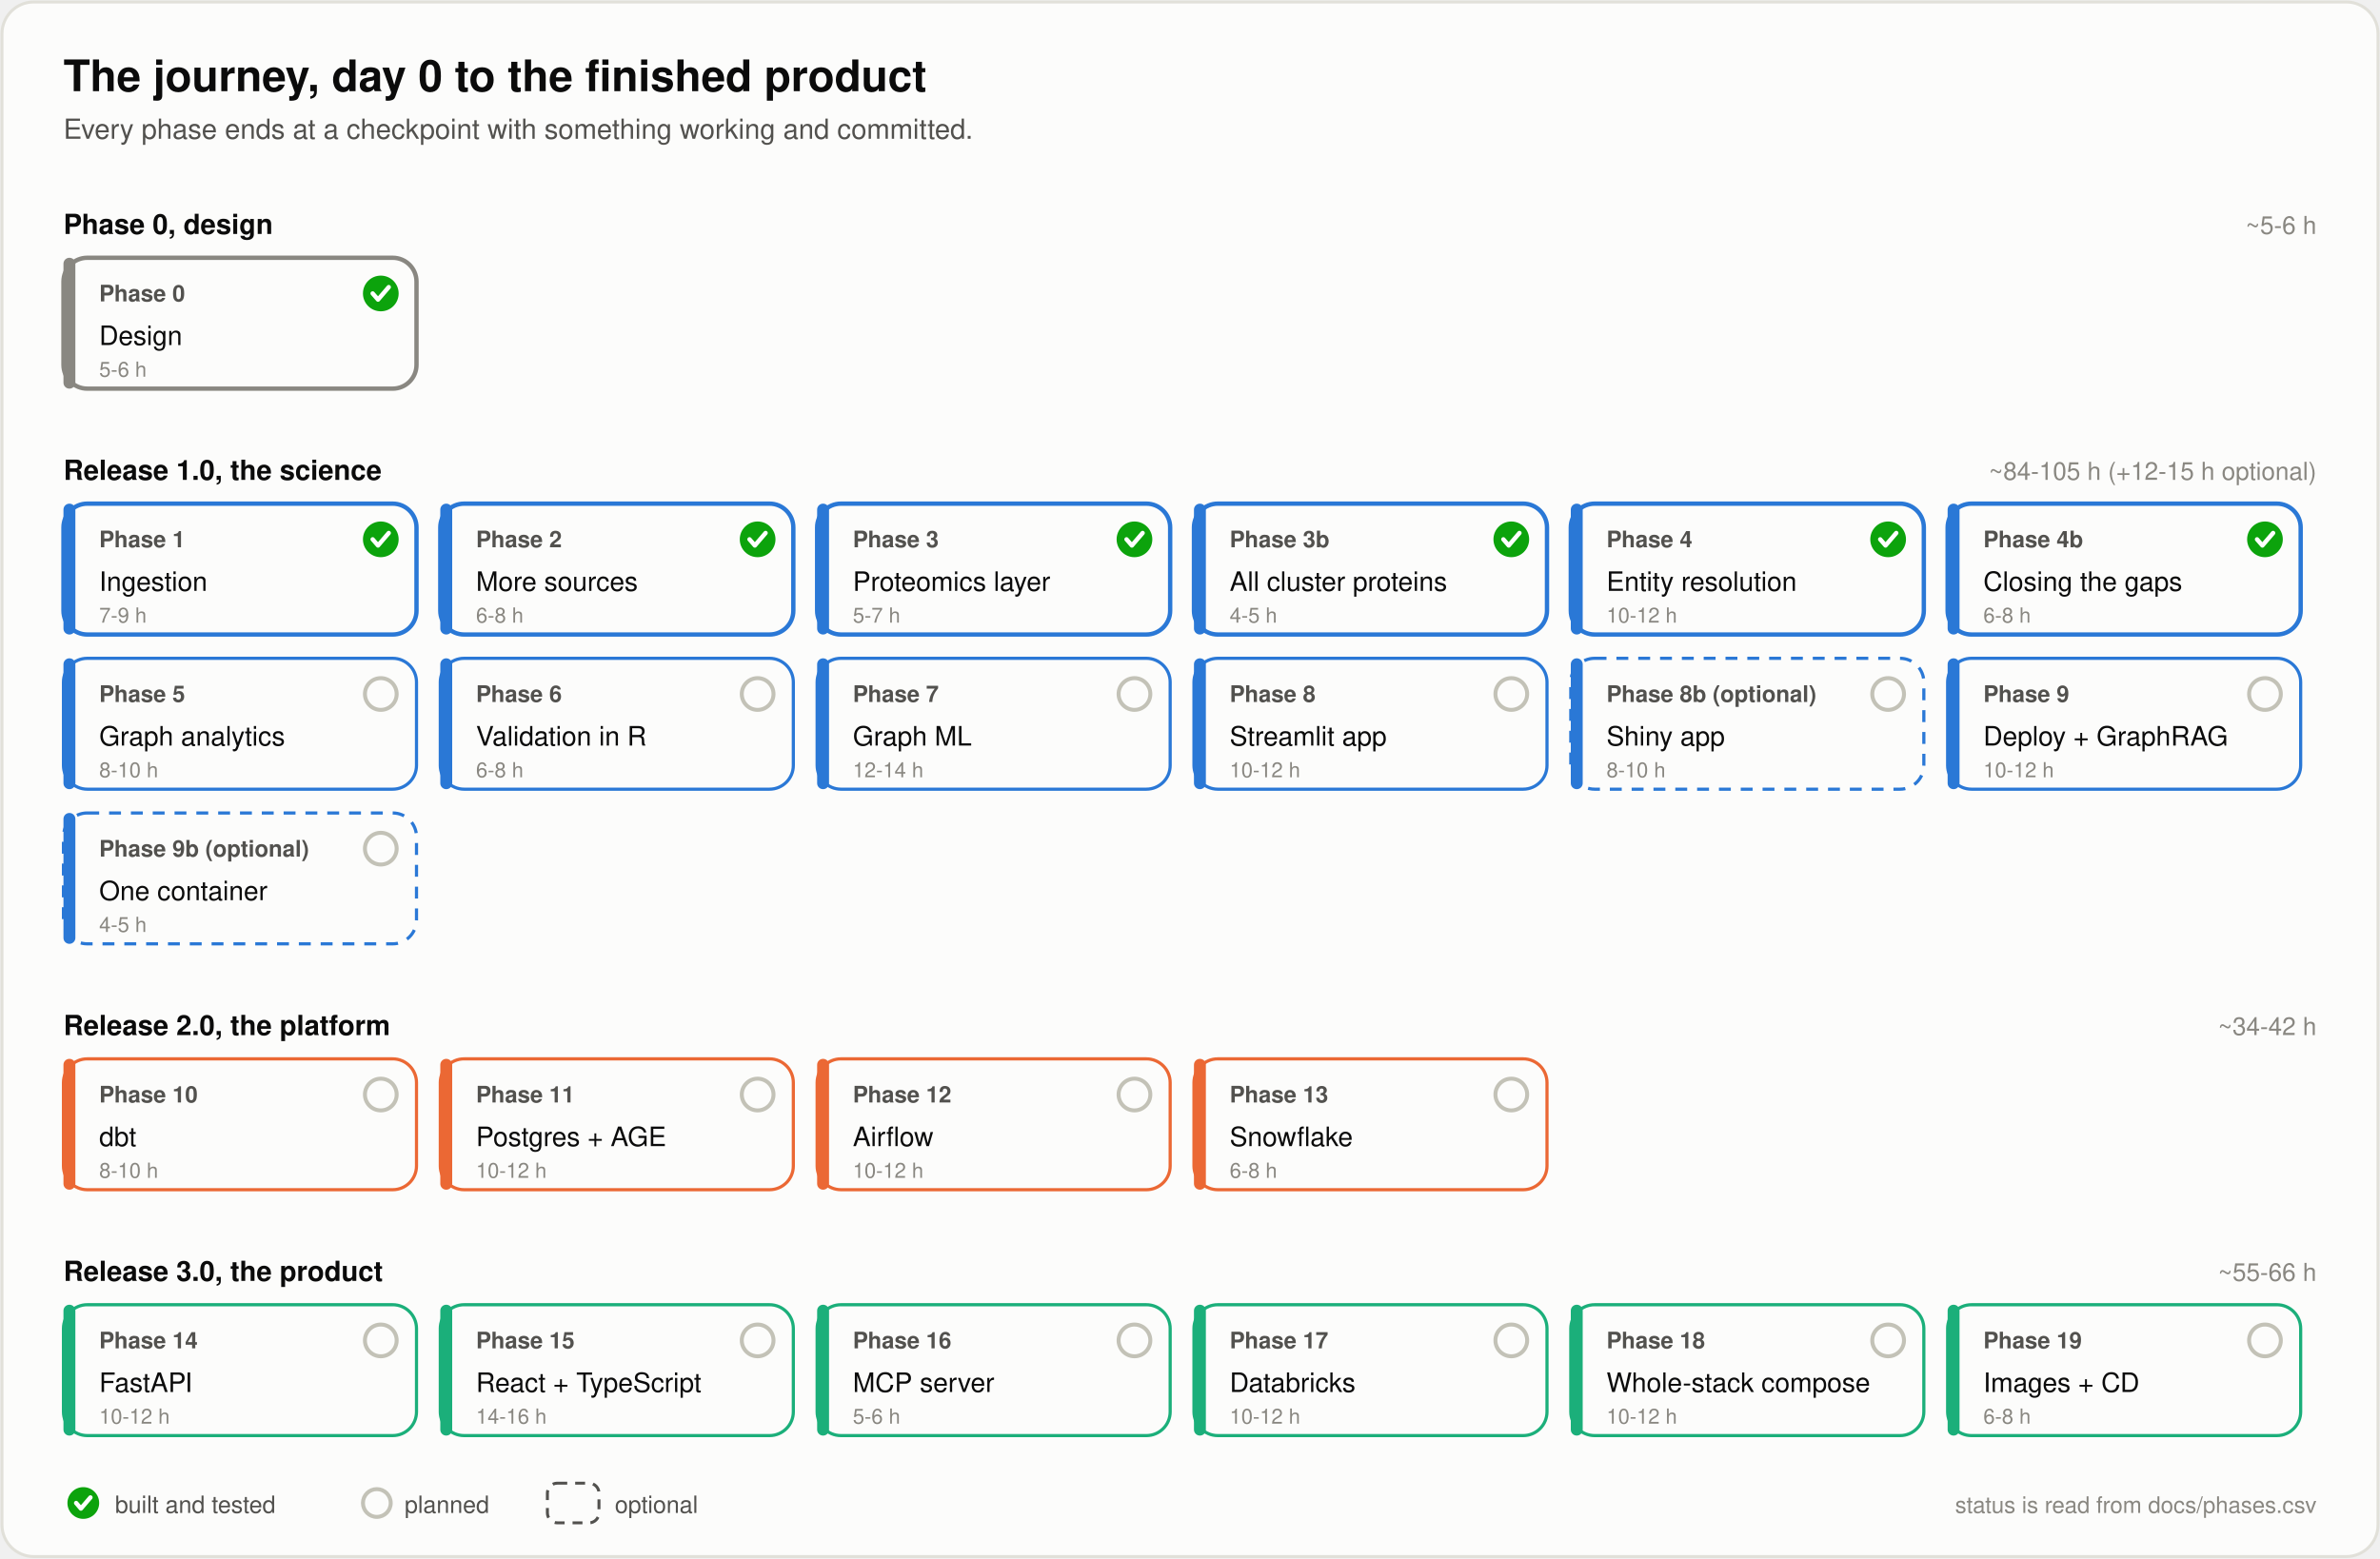
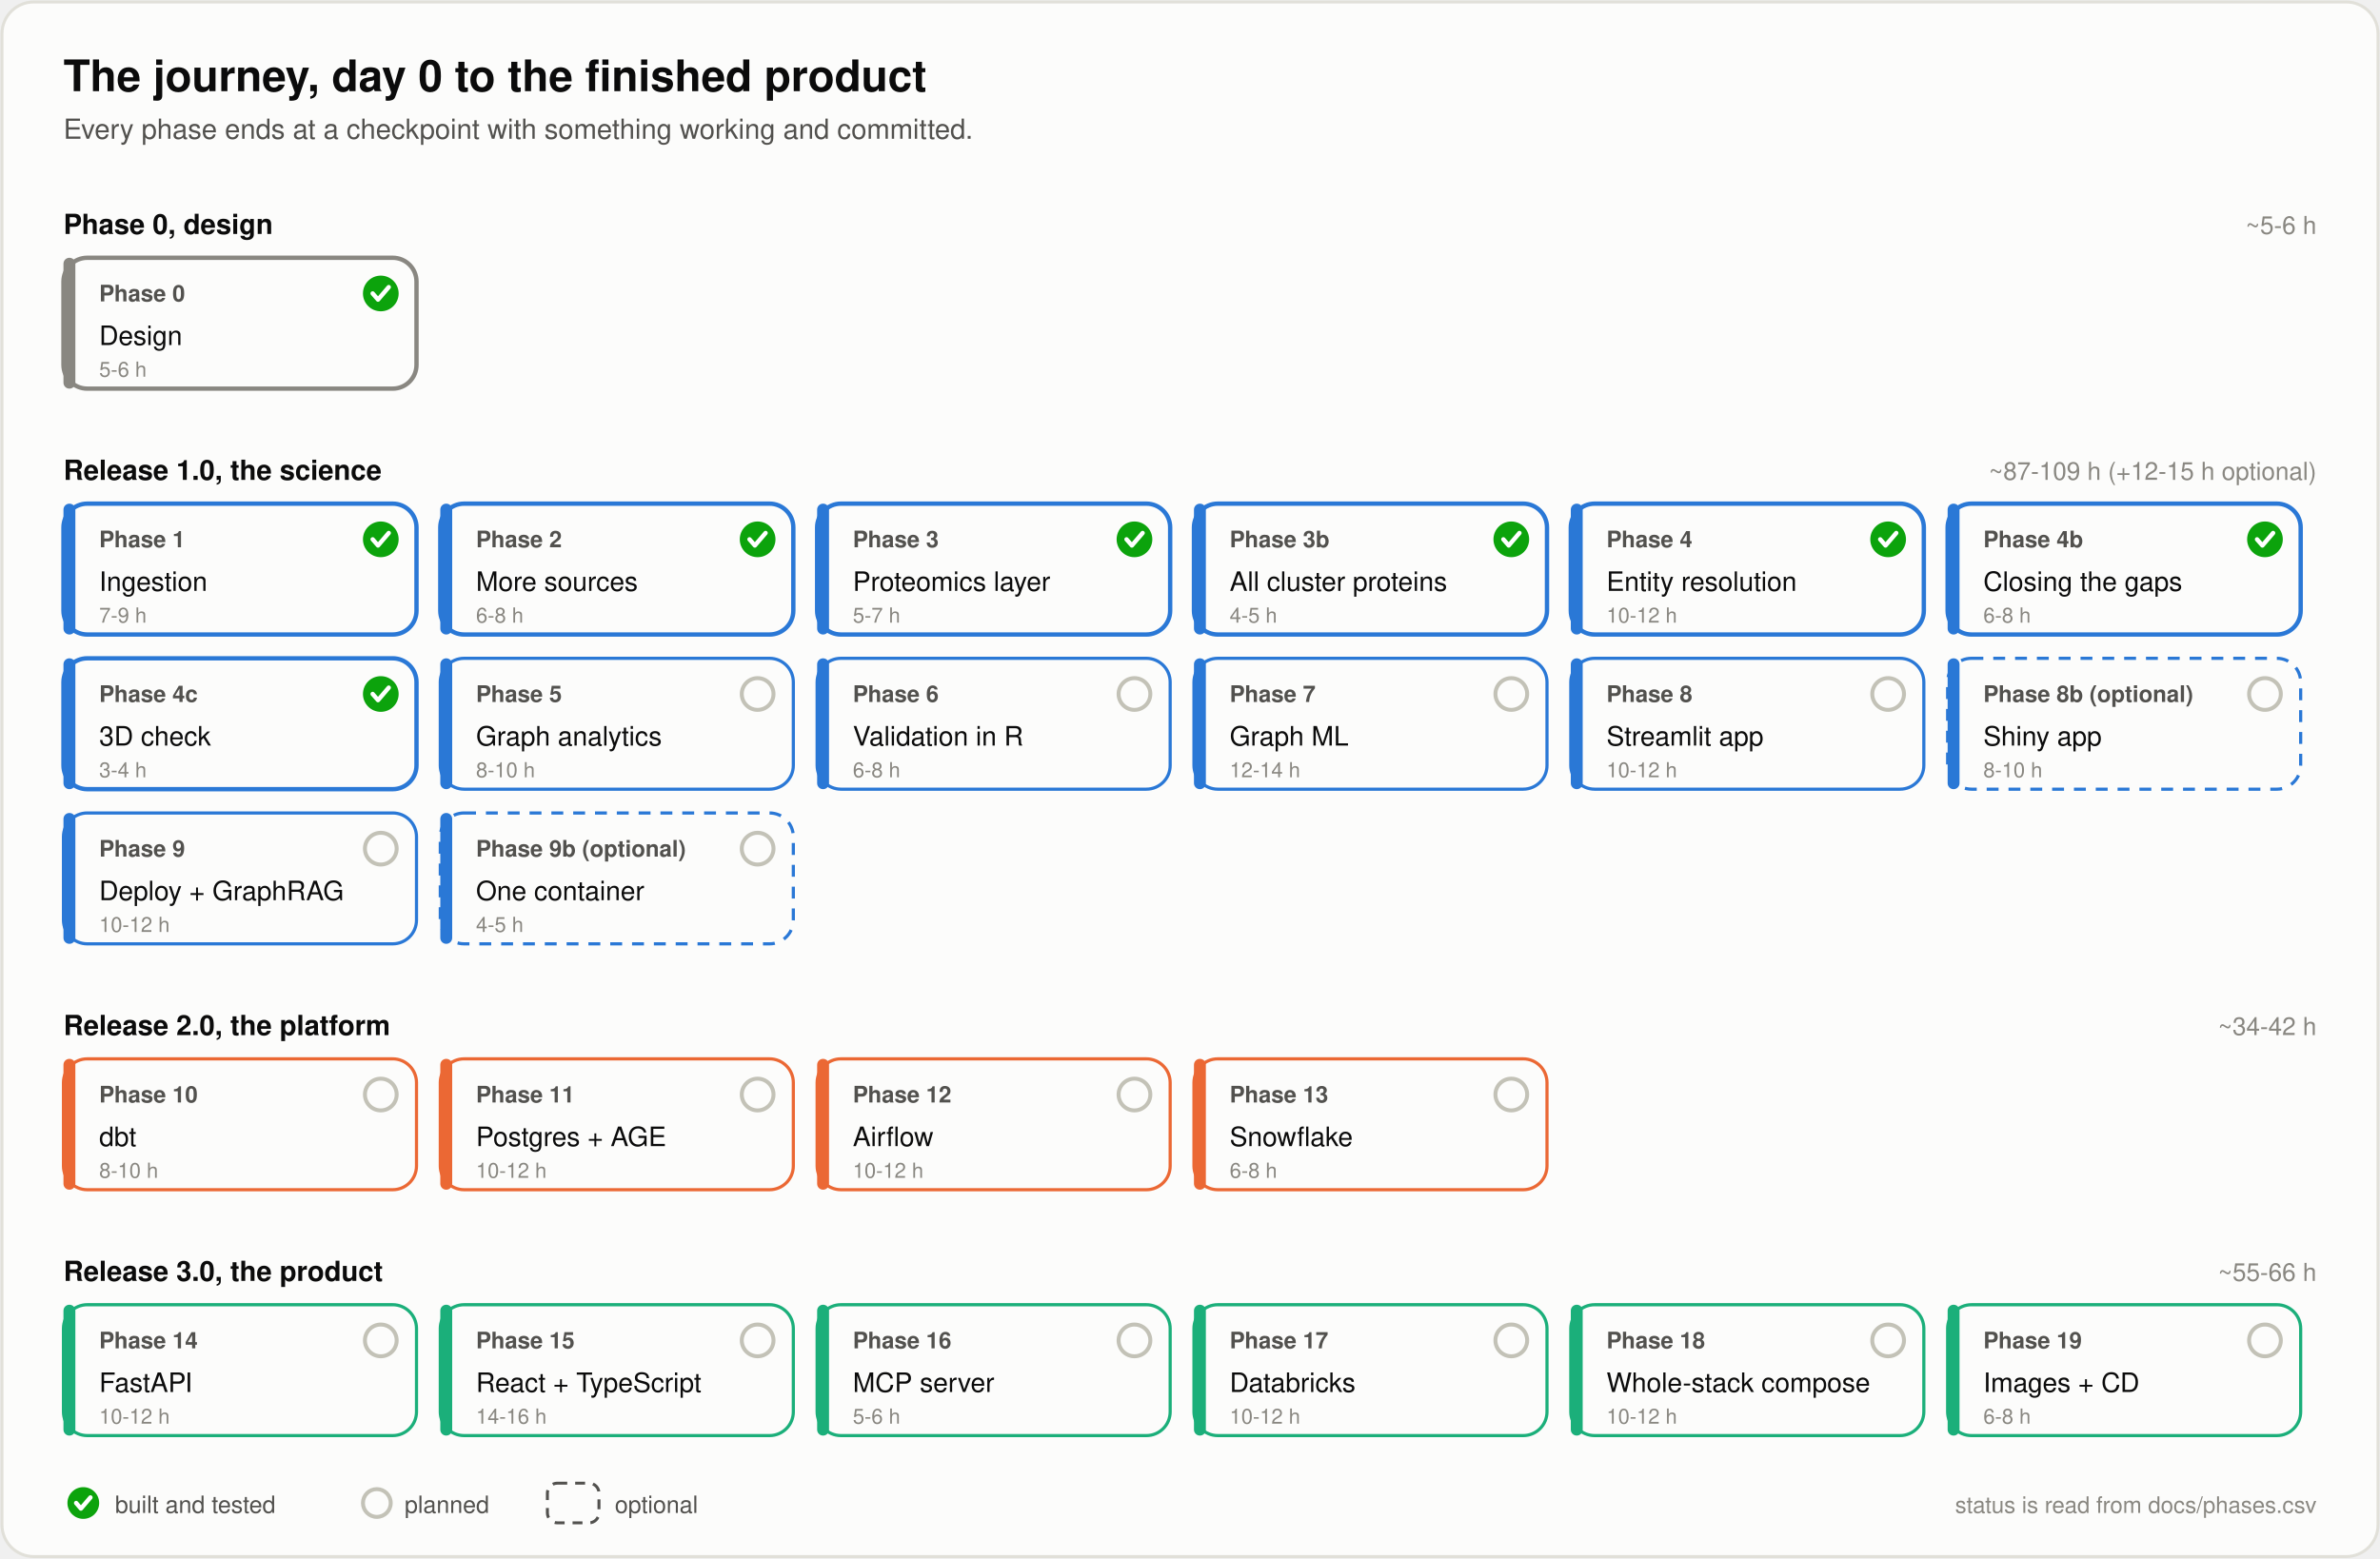
<svg xmlns="http://www.w3.org/2000/svg" viewBox="0 0 1200 786" width="1200" height="786" role="img" aria-labelledby="title desc">
  <defs>

</defs>
  <rect x="1.0" y="1.0" width="1198.0" height="784.0" rx="16" fill="#fcfcfb" stroke="#e1e0d9" stroke-width="1.5" />
  <text x="32.0" y="46.0" font-family="system-ui, -apple-system, 'Segoe UI', Helvetica, Arial, sans-serif" font-size="22" font-weight="700" fill="#0b0b0b" text-anchor="start">The journey, day 0 to the finished product</text>
  <text x="32.0" y="70.0" font-family="system-ui, -apple-system, 'Segoe UI', Helvetica, Arial, sans-serif" font-size="14" font-weight="400" fill="#52514e" text-anchor="start">Every phase ends at a checkpoint with something working and committed.</text>
  <text x="32.0" y="118.0" font-family="system-ui, -apple-system, 'Segoe UI', Helvetica, Arial, sans-serif" font-size="14" font-weight="700" fill="#0b0b0b" text-anchor="start">Phase 0, design</text>
  <text x="1168.0" y="118.0" font-family="system-ui, -apple-system, 'Segoe UI', Helvetica, Arial, sans-serif" font-size="12.5" font-weight="400" fill="#898781" text-anchor="end">~5-6 h</text>
  <rect x="32.0" y="130.0" width="178.0" height="66.0" rx="12" fill="#fcfcfb" stroke="#898781" stroke-width="2.2" />
  <rect x="32.0" y="130.0" width="6.0" height="66.0" rx="3" fill="#898781" stroke="none" stroke-width="1.5" />
  <text x="50.0" y="152.0" font-family="system-ui, -apple-system, 'Segoe UI', Helvetica, Arial, sans-serif" font-size="11.5" font-weight="700" fill="#52514e" text-anchor="start">Phase 0</text>
  <text x="50.0" y="174.0" font-family="system-ui, -apple-system, 'Segoe UI', Helvetica, Arial, sans-serif" font-size="13.5" font-weight="400" fill="#0b0b0b" text-anchor="start">Design</text>
  <circle cx="192" cy="148" r="9" fill="#0ca30c" />
  <path d="M187.9 148.0 l2.7 3.1 l5.4 -6.3" stroke="#fff" stroke-width="2.2" fill="none" stroke-linecap="round" stroke-linejoin="round" />
  <text x="50.0" y="190.0" font-family="system-ui, -apple-system, 'Segoe UI', Helvetica, Arial, sans-serif" font-size="10.5" font-weight="400" fill="#898781" text-anchor="start">5-6 h</text>
  <text x="32.0" y="242.0" font-family="system-ui, -apple-system, 'Segoe UI', Helvetica, Arial, sans-serif" font-size="14" font-weight="700" fill="#0b0b0b" text-anchor="start">Release 1.0, the science</text>
-   <text x="1168.0" y="242.0" font-family="system-ui, -apple-system, 'Segoe UI', Helvetica, Arial, sans-serif" font-size="12.5" font-weight="400" fill="#898781" text-anchor="end">~84-105 h  (+12-15 h optional)</text>
+   <text x="1168.0" y="242.0" font-family="system-ui, -apple-system, 'Segoe UI', Helvetica, Arial, sans-serif" font-size="12.5" font-weight="400" fill="#898781" text-anchor="end">~87-109 h  (+12-15 h optional)</text>
  <rect x="32.0" y="254.0" width="178.0" height="66.0" rx="12" fill="#fcfcfb" stroke="#2a78d6" stroke-width="2.2" />
  <rect x="32.0" y="254.0" width="6.0" height="66.0" rx="3" fill="#2a78d6" stroke="none" stroke-width="1.5" />
  <text x="50.0" y="276.0" font-family="system-ui, -apple-system, 'Segoe UI', Helvetica, Arial, sans-serif" font-size="11.5" font-weight="700" fill="#52514e" text-anchor="start">Phase 1</text>
  <text x="50.0" y="298.0" font-family="system-ui, -apple-system, 'Segoe UI', Helvetica, Arial, sans-serif" font-size="13.5" font-weight="400" fill="#0b0b0b" text-anchor="start">Ingestion</text>
  <circle cx="192" cy="272" r="9" fill="#0ca30c" />
  <path d="M187.9 272.0 l2.7 3.1 l5.4 -6.3" stroke="#fff" stroke-width="2.2" fill="none" stroke-linecap="round" stroke-linejoin="round" />
  <text x="50.0" y="314.0" font-family="system-ui, -apple-system, 'Segoe UI', Helvetica, Arial, sans-serif" font-size="10.5" font-weight="400" fill="#898781" text-anchor="start">7-9 h</text>
  <rect x="222.0" y="254.0" width="178.0" height="66.0" rx="12" fill="#fcfcfb" stroke="#2a78d6" stroke-width="2.2" />
  <rect x="222.0" y="254.0" width="6.0" height="66.0" rx="3" fill="#2a78d6" stroke="none" stroke-width="1.5" />
  <text x="240.0" y="276.0" font-family="system-ui, -apple-system, 'Segoe UI', Helvetica, Arial, sans-serif" font-size="11.5" font-weight="700" fill="#52514e" text-anchor="start">Phase 2</text>
  <text x="240.0" y="298.0" font-family="system-ui, -apple-system, 'Segoe UI', Helvetica, Arial, sans-serif" font-size="13.5" font-weight="400" fill="#0b0b0b" text-anchor="start">More sources</text>
  <circle cx="382" cy="272" r="9" fill="#0ca30c" />
  <path d="M377.9 272.0 l2.7 3.1 l5.4 -6.3" stroke="#fff" stroke-width="2.2" fill="none" stroke-linecap="round" stroke-linejoin="round" />
  <text x="240.0" y="314.0" font-family="system-ui, -apple-system, 'Segoe UI', Helvetica, Arial, sans-serif" font-size="10.5" font-weight="400" fill="#898781" text-anchor="start">6-8 h</text>
  <rect x="412.0" y="254.0" width="178.0" height="66.0" rx="12" fill="#fcfcfb" stroke="#2a78d6" stroke-width="2.2" />
  <rect x="412.0" y="254.0" width="6.0" height="66.0" rx="3" fill="#2a78d6" stroke="none" stroke-width="1.5" />
  <text x="430.0" y="276.0" font-family="system-ui, -apple-system, 'Segoe UI', Helvetica, Arial, sans-serif" font-size="11.5" font-weight="700" fill="#52514e" text-anchor="start">Phase 3</text>
  <text x="430.0" y="298.0" font-family="system-ui, -apple-system, 'Segoe UI', Helvetica, Arial, sans-serif" font-size="13.5" font-weight="400" fill="#0b0b0b" text-anchor="start">Proteomics layer</text>
  <circle cx="572" cy="272" r="9" fill="#0ca30c" />
  <path d="M568.0 272.0 l2.7 3.1 l5.4 -6.3" stroke="#fff" stroke-width="2.2" fill="none" stroke-linecap="round" stroke-linejoin="round" />
  <text x="430.0" y="314.0" font-family="system-ui, -apple-system, 'Segoe UI', Helvetica, Arial, sans-serif" font-size="10.5" font-weight="400" fill="#898781" text-anchor="start">5-7 h</text>
  <rect x="602.0" y="254.0" width="178.0" height="66.0" rx="12" fill="#fcfcfb" stroke="#2a78d6" stroke-width="2.2" />
  <rect x="602.0" y="254.0" width="6.0" height="66.0" rx="3" fill="#2a78d6" stroke="none" stroke-width="1.5" />
  <text x="620.0" y="276.0" font-family="system-ui, -apple-system, 'Segoe UI', Helvetica, Arial, sans-serif" font-size="11.5" font-weight="700" fill="#52514e" text-anchor="start">Phase 3b</text>
  <text x="620.0" y="298.0" font-family="system-ui, -apple-system, 'Segoe UI', Helvetica, Arial, sans-serif" font-size="13.5" font-weight="400" fill="#0b0b0b" text-anchor="start">All cluster proteins</text>
  <circle cx="762" cy="272" r="9" fill="#0ca30c" />
  <path d="M758.0 272.0 l2.7 3.1 l5.4 -6.3" stroke="#fff" stroke-width="2.2" fill="none" stroke-linecap="round" stroke-linejoin="round" />
  <text x="620.0" y="314.0" font-family="system-ui, -apple-system, 'Segoe UI', Helvetica, Arial, sans-serif" font-size="10.5" font-weight="400" fill="#898781" text-anchor="start">4-5 h</text>
  <rect x="792.0" y="254.0" width="178.0" height="66.0" rx="12" fill="#fcfcfb" stroke="#2a78d6" stroke-width="2.2" />
  <rect x="792.0" y="254.0" width="6.0" height="66.0" rx="3" fill="#2a78d6" stroke="none" stroke-width="1.5" />
  <text x="810.0" y="276.0" font-family="system-ui, -apple-system, 'Segoe UI', Helvetica, Arial, sans-serif" font-size="11.5" font-weight="700" fill="#52514e" text-anchor="start">Phase 4</text>
  <text x="810.0" y="298.0" font-family="system-ui, -apple-system, 'Segoe UI', Helvetica, Arial, sans-serif" font-size="13.5" font-weight="400" fill="#0b0b0b" text-anchor="start">Entity resolution</text>
  <circle cx="952" cy="272" r="9" fill="#0ca30c" />
  <path d="M948.0 272.0 l2.7 3.1 l5.4 -6.3" stroke="#fff" stroke-width="2.2" fill="none" stroke-linecap="round" stroke-linejoin="round" />
  <text x="810.0" y="314.0" font-family="system-ui, -apple-system, 'Segoe UI', Helvetica, Arial, sans-serif" font-size="10.5" font-weight="400" fill="#898781" text-anchor="start">10-12 h</text>
  <rect x="982.0" y="254.0" width="178.0" height="66.0" rx="12" fill="#fcfcfb" stroke="#2a78d6" stroke-width="2.2" />
  <rect x="982.0" y="254.0" width="6.0" height="66.0" rx="3" fill="#2a78d6" stroke="none" stroke-width="1.5" />
  <text x="1000.0" y="276.0" font-family="system-ui, -apple-system, 'Segoe UI', Helvetica, Arial, sans-serif" font-size="11.5" font-weight="700" fill="#52514e" text-anchor="start">Phase 4b</text>
  <text x="1000.0" y="298.0" font-family="system-ui, -apple-system, 'Segoe UI', Helvetica, Arial, sans-serif" font-size="13.5" font-weight="400" fill="#0b0b0b" text-anchor="start">Closing the gaps</text>
  <circle cx="1142" cy="272" r="9" fill="#0ca30c" />
  <path d="M1138.0 272.0 l2.7 3.1 l5.4 -6.3" stroke="#fff" stroke-width="2.2" fill="none" stroke-linecap="round" stroke-linejoin="round" />
  <text x="1000.0" y="314.0" font-family="system-ui, -apple-system, 'Segoe UI', Helvetica, Arial, sans-serif" font-size="10.5" font-weight="400" fill="#898781" text-anchor="start">6-8 h</text>
-   <rect x="32.0" y="332.0" width="178.0" height="66.0" rx="12" fill="#fcfcfb" stroke="#2a78d6" stroke-width="1.6" />
+   <rect x="32.0" y="332.0" width="178.0" height="66.0" rx="12" fill="#fcfcfb" stroke="#2a78d6" stroke-width="2.2" />
  <rect x="32.0" y="332.0" width="6.0" height="66.0" rx="3" fill="#2a78d6" stroke="none" stroke-width="1.5" />
-   <text x="50.0" y="354.0" font-family="system-ui, -apple-system, 'Segoe UI', Helvetica, Arial, sans-serif" font-size="11.5" font-weight="700" fill="#52514e" text-anchor="start">Phase 5</text>
-   <text x="50.0" y="376.0" font-family="system-ui, -apple-system, 'Segoe UI', Helvetica, Arial, sans-serif" font-size="13.5" font-weight="400" fill="#0b0b0b" text-anchor="start">Graph analytics</text>
-   <circle cx="192" cy="350" r="8" fill="none" stroke="#c3c2b7" stroke-width="2" />
-   <text x="50.0" y="392.0" font-family="system-ui, -apple-system, 'Segoe UI', Helvetica, Arial, sans-serif" font-size="10.5" font-weight="400" fill="#898781" text-anchor="start">8-10 h</text>
+   <text x="50.0" y="354.0" font-family="system-ui, -apple-system, 'Segoe UI', Helvetica, Arial, sans-serif" font-size="11.5" font-weight="700" fill="#52514e" text-anchor="start">Phase 4c</text>
+   <text x="50.0" y="376.0" font-family="system-ui, -apple-system, 'Segoe UI', Helvetica, Arial, sans-serif" font-size="13.5" font-weight="400" fill="#0b0b0b" text-anchor="start">3D check</text>
+   <circle cx="192" cy="350" r="9" fill="#0ca30c" />
+   <path d="M187.9 350.0 l2.7 3.1 l5.4 -6.3" stroke="#fff" stroke-width="2.2" fill="none" stroke-linecap="round" stroke-linejoin="round" />
+   <text x="50.0" y="392.0" font-family="system-ui, -apple-system, 'Segoe UI', Helvetica, Arial, sans-serif" font-size="10.5" font-weight="400" fill="#898781" text-anchor="start">3-4 h</text>
  <rect x="222.0" y="332.0" width="178.0" height="66.0" rx="12" fill="#fcfcfb" stroke="#2a78d6" stroke-width="1.6" />
  <rect x="222.0" y="332.0" width="6.0" height="66.0" rx="3" fill="#2a78d6" stroke="none" stroke-width="1.5" />
-   <text x="240.0" y="354.0" font-family="system-ui, -apple-system, 'Segoe UI', Helvetica, Arial, sans-serif" font-size="11.5" font-weight="700" fill="#52514e" text-anchor="start">Phase 6</text>
-   <text x="240.0" y="376.0" font-family="system-ui, -apple-system, 'Segoe UI', Helvetica, Arial, sans-serif" font-size="13.5" font-weight="400" fill="#0b0b0b" text-anchor="start">Validation in R</text>
+   <text x="240.0" y="354.0" font-family="system-ui, -apple-system, 'Segoe UI', Helvetica, Arial, sans-serif" font-size="11.5" font-weight="700" fill="#52514e" text-anchor="start">Phase 5</text>
+   <text x="240.0" y="376.0" font-family="system-ui, -apple-system, 'Segoe UI', Helvetica, Arial, sans-serif" font-size="13.5" font-weight="400" fill="#0b0b0b" text-anchor="start">Graph analytics</text>
  <circle cx="382" cy="350" r="8" fill="none" stroke="#c3c2b7" stroke-width="2" />
-   <text x="240.0" y="392.0" font-family="system-ui, -apple-system, 'Segoe UI', Helvetica, Arial, sans-serif" font-size="10.5" font-weight="400" fill="#898781" text-anchor="start">6-8 h</text>
+   <text x="240.0" y="392.0" font-family="system-ui, -apple-system, 'Segoe UI', Helvetica, Arial, sans-serif" font-size="10.5" font-weight="400" fill="#898781" text-anchor="start">8-10 h</text>
  <rect x="412.0" y="332.0" width="178.0" height="66.0" rx="12" fill="#fcfcfb" stroke="#2a78d6" stroke-width="1.6" />
  <rect x="412.0" y="332.0" width="6.0" height="66.0" rx="3" fill="#2a78d6" stroke="none" stroke-width="1.5" />
-   <text x="430.0" y="354.0" font-family="system-ui, -apple-system, 'Segoe UI', Helvetica, Arial, sans-serif" font-size="11.5" font-weight="700" fill="#52514e" text-anchor="start">Phase 7</text>
-   <text x="430.0" y="376.0" font-family="system-ui, -apple-system, 'Segoe UI', Helvetica, Arial, sans-serif" font-size="13.5" font-weight="400" fill="#0b0b0b" text-anchor="start">Graph ML</text>
+   <text x="430.0" y="354.0" font-family="system-ui, -apple-system, 'Segoe UI', Helvetica, Arial, sans-serif" font-size="11.5" font-weight="700" fill="#52514e" text-anchor="start">Phase 6</text>
+   <text x="430.0" y="376.0" font-family="system-ui, -apple-system, 'Segoe UI', Helvetica, Arial, sans-serif" font-size="13.5" font-weight="400" fill="#0b0b0b" text-anchor="start">Validation in R</text>
  <circle cx="572" cy="350" r="8" fill="none" stroke="#c3c2b7" stroke-width="2" />
-   <text x="430.0" y="392.0" font-family="system-ui, -apple-system, 'Segoe UI', Helvetica, Arial, sans-serif" font-size="10.5" font-weight="400" fill="#898781" text-anchor="start">12-14 h</text>
+   <text x="430.0" y="392.0" font-family="system-ui, -apple-system, 'Segoe UI', Helvetica, Arial, sans-serif" font-size="10.5" font-weight="400" fill="#898781" text-anchor="start">6-8 h</text>
  <rect x="602.0" y="332.0" width="178.0" height="66.0" rx="12" fill="#fcfcfb" stroke="#2a78d6" stroke-width="1.6" />
  <rect x="602.0" y="332.0" width="6.0" height="66.0" rx="3" fill="#2a78d6" stroke="none" stroke-width="1.5" />
-   <text x="620.0" y="354.0" font-family="system-ui, -apple-system, 'Segoe UI', Helvetica, Arial, sans-serif" font-size="11.5" font-weight="700" fill="#52514e" text-anchor="start">Phase 8</text>
-   <text x="620.0" y="376.0" font-family="system-ui, -apple-system, 'Segoe UI', Helvetica, Arial, sans-serif" font-size="13.5" font-weight="400" fill="#0b0b0b" text-anchor="start">Streamlit app</text>
+   <text x="620.0" y="354.0" font-family="system-ui, -apple-system, 'Segoe UI', Helvetica, Arial, sans-serif" font-size="11.5" font-weight="700" fill="#52514e" text-anchor="start">Phase 7</text>
+   <text x="620.0" y="376.0" font-family="system-ui, -apple-system, 'Segoe UI', Helvetica, Arial, sans-serif" font-size="13.5" font-weight="400" fill="#0b0b0b" text-anchor="start">Graph ML</text>
  <circle cx="762" cy="350" r="8" fill="none" stroke="#c3c2b7" stroke-width="2" />
-   <text x="620.0" y="392.0" font-family="system-ui, -apple-system, 'Segoe UI', Helvetica, Arial, sans-serif" font-size="10.5" font-weight="400" fill="#898781" text-anchor="start">10-12 h</text>
-   <rect x="792.0" y="332.0" width="178.0" height="66.0" rx="12" fill="#fcfcfb" stroke="#2a78d6" stroke-width="1.6" stroke-dasharray="6 5" />
+   <text x="620.0" y="392.0" font-family="system-ui, -apple-system, 'Segoe UI', Helvetica, Arial, sans-serif" font-size="10.5" font-weight="400" fill="#898781" text-anchor="start">12-14 h</text>
+   <rect x="792.0" y="332.0" width="178.0" height="66.0" rx="12" fill="#fcfcfb" stroke="#2a78d6" stroke-width="1.6" />
  <rect x="792.0" y="332.0" width="6.0" height="66.0" rx="3" fill="#2a78d6" stroke="none" stroke-width="1.5" />
-   <text x="810.0" y="354.0" font-family="system-ui, -apple-system, 'Segoe UI', Helvetica, Arial, sans-serif" font-size="11.5" font-weight="700" fill="#52514e" text-anchor="start">Phase 8b (optional)</text>
-   <text x="810.0" y="376.0" font-family="system-ui, -apple-system, 'Segoe UI', Helvetica, Arial, sans-serif" font-size="13.5" font-weight="400" fill="#0b0b0b" text-anchor="start">Shiny app</text>
+   <text x="810.0" y="354.0" font-family="system-ui, -apple-system, 'Segoe UI', Helvetica, Arial, sans-serif" font-size="11.5" font-weight="700" fill="#52514e" text-anchor="start">Phase 8</text>
+   <text x="810.0" y="376.0" font-family="system-ui, -apple-system, 'Segoe UI', Helvetica, Arial, sans-serif" font-size="13.5" font-weight="400" fill="#0b0b0b" text-anchor="start">Streamlit app</text>
  <circle cx="952" cy="350" r="8" fill="none" stroke="#c3c2b7" stroke-width="2" />
-   <text x="810.0" y="392.0" font-family="system-ui, -apple-system, 'Segoe UI', Helvetica, Arial, sans-serif" font-size="10.5" font-weight="400" fill="#898781" text-anchor="start">8-10 h</text>
-   <rect x="982.0" y="332.0" width="178.0" height="66.0" rx="12" fill="#fcfcfb" stroke="#2a78d6" stroke-width="1.6" />
+   <text x="810.0" y="392.0" font-family="system-ui, -apple-system, 'Segoe UI', Helvetica, Arial, sans-serif" font-size="10.5" font-weight="400" fill="#898781" text-anchor="start">10-12 h</text>
+   <rect x="982.0" y="332.0" width="178.0" height="66.0" rx="12" fill="#fcfcfb" stroke="#2a78d6" stroke-width="1.6" stroke-dasharray="6 5" />
  <rect x="982.0" y="332.0" width="6.0" height="66.0" rx="3" fill="#2a78d6" stroke="none" stroke-width="1.5" />
-   <text x="1000.0" y="354.0" font-family="system-ui, -apple-system, 'Segoe UI', Helvetica, Arial, sans-serif" font-size="11.5" font-weight="700" fill="#52514e" text-anchor="start">Phase 9</text>
-   <text x="1000.0" y="376.0" font-family="system-ui, -apple-system, 'Segoe UI', Helvetica, Arial, sans-serif" font-size="13.5" font-weight="400" fill="#0b0b0b" text-anchor="start">Deploy + GraphRAG</text>
+   <text x="1000.0" y="354.0" font-family="system-ui, -apple-system, 'Segoe UI', Helvetica, Arial, sans-serif" font-size="11.5" font-weight="700" fill="#52514e" text-anchor="start">Phase 8b (optional)</text>
+   <text x="1000.0" y="376.0" font-family="system-ui, -apple-system, 'Segoe UI', Helvetica, Arial, sans-serif" font-size="13.5" font-weight="400" fill="#0b0b0b" text-anchor="start">Shiny app</text>
  <circle cx="1142" cy="350" r="8" fill="none" stroke="#c3c2b7" stroke-width="2" />
-   <text x="1000.0" y="392.0" font-family="system-ui, -apple-system, 'Segoe UI', Helvetica, Arial, sans-serif" font-size="10.5" font-weight="400" fill="#898781" text-anchor="start">10-12 h</text>
-   <rect x="32.0" y="410.0" width="178.0" height="66.0" rx="12" fill="#fcfcfb" stroke="#2a78d6" stroke-width="1.6" stroke-dasharray="6 5" />
+   <text x="1000.0" y="392.0" font-family="system-ui, -apple-system, 'Segoe UI', Helvetica, Arial, sans-serif" font-size="10.5" font-weight="400" fill="#898781" text-anchor="start">8-10 h</text>
+   <rect x="32.0" y="410.0" width="178.0" height="66.0" rx="12" fill="#fcfcfb" stroke="#2a78d6" stroke-width="1.6" />
  <rect x="32.0" y="410.0" width="6.0" height="66.0" rx="3" fill="#2a78d6" stroke="none" stroke-width="1.5" />
-   <text x="50.0" y="432.0" font-family="system-ui, -apple-system, 'Segoe UI', Helvetica, Arial, sans-serif" font-size="11.5" font-weight="700" fill="#52514e" text-anchor="start">Phase 9b (optional)</text>
-   <text x="50.0" y="454.0" font-family="system-ui, -apple-system, 'Segoe UI', Helvetica, Arial, sans-serif" font-size="13.5" font-weight="400" fill="#0b0b0b" text-anchor="start">One container</text>
+   <text x="50.0" y="432.0" font-family="system-ui, -apple-system, 'Segoe UI', Helvetica, Arial, sans-serif" font-size="11.5" font-weight="700" fill="#52514e" text-anchor="start">Phase 9</text>
+   <text x="50.0" y="454.0" font-family="system-ui, -apple-system, 'Segoe UI', Helvetica, Arial, sans-serif" font-size="13.5" font-weight="400" fill="#0b0b0b" text-anchor="start">Deploy + GraphRAG</text>
  <circle cx="192" cy="428" r="8" fill="none" stroke="#c3c2b7" stroke-width="2" />
-   <text x="50.0" y="470.0" font-family="system-ui, -apple-system, 'Segoe UI', Helvetica, Arial, sans-serif" font-size="10.5" font-weight="400" fill="#898781" text-anchor="start">4-5 h</text>
+   <text x="50.0" y="470.0" font-family="system-ui, -apple-system, 'Segoe UI', Helvetica, Arial, sans-serif" font-size="10.5" font-weight="400" fill="#898781" text-anchor="start">10-12 h</text>
+   <rect x="222.0" y="410.0" width="178.0" height="66.0" rx="12" fill="#fcfcfb" stroke="#2a78d6" stroke-width="1.6" stroke-dasharray="6 5" />
+   <rect x="222.0" y="410.0" width="6.0" height="66.0" rx="3" fill="#2a78d6" stroke="none" stroke-width="1.5" />
+   <text x="240.0" y="432.0" font-family="system-ui, -apple-system, 'Segoe UI', Helvetica, Arial, sans-serif" font-size="11.5" font-weight="700" fill="#52514e" text-anchor="start">Phase 9b (optional)</text>
+   <text x="240.0" y="454.0" font-family="system-ui, -apple-system, 'Segoe UI', Helvetica, Arial, sans-serif" font-size="13.5" font-weight="400" fill="#0b0b0b" text-anchor="start">One container</text>
+   <circle cx="382" cy="428" r="8" fill="none" stroke="#c3c2b7" stroke-width="2" />
+   <text x="240.0" y="470.0" font-family="system-ui, -apple-system, 'Segoe UI', Helvetica, Arial, sans-serif" font-size="10.5" font-weight="400" fill="#898781" text-anchor="start">4-5 h</text>
  <text x="32.0" y="522.0" font-family="system-ui, -apple-system, 'Segoe UI', Helvetica, Arial, sans-serif" font-size="14" font-weight="700" fill="#0b0b0b" text-anchor="start">Release 2.0, the platform</text>
  <text x="1168.0" y="522.0" font-family="system-ui, -apple-system, 'Segoe UI', Helvetica, Arial, sans-serif" font-size="12.5" font-weight="400" fill="#898781" text-anchor="end">~34-42 h</text>
  <rect x="32.0" y="534.0" width="178.0" height="66.0" rx="12" fill="#fcfcfb" stroke="#eb6834" stroke-width="1.6" />
  <rect x="32.0" y="534.0" width="6.0" height="66.0" rx="3" fill="#eb6834" stroke="none" stroke-width="1.5" />
  <text x="50.0" y="556.0" font-family="system-ui, -apple-system, 'Segoe UI', Helvetica, Arial, sans-serif" font-size="11.5" font-weight="700" fill="#52514e" text-anchor="start">Phase 10</text>
  <text x="50.0" y="578.0" font-family="system-ui, -apple-system, 'Segoe UI', Helvetica, Arial, sans-serif" font-size="13.5" font-weight="400" fill="#0b0b0b" text-anchor="start">dbt</text>
  <circle cx="192" cy="552" r="8" fill="none" stroke="#c3c2b7" stroke-width="2" />
  <text x="50.0" y="594.0" font-family="system-ui, -apple-system, 'Segoe UI', Helvetica, Arial, sans-serif" font-size="10.5" font-weight="400" fill="#898781" text-anchor="start">8-10 h</text>
  <rect x="222.0" y="534.0" width="178.0" height="66.0" rx="12" fill="#fcfcfb" stroke="#eb6834" stroke-width="1.6" />
  <rect x="222.0" y="534.0" width="6.0" height="66.0" rx="3" fill="#eb6834" stroke="none" stroke-width="1.5" />
  <text x="240.0" y="556.0" font-family="system-ui, -apple-system, 'Segoe UI', Helvetica, Arial, sans-serif" font-size="11.5" font-weight="700" fill="#52514e" text-anchor="start">Phase 11</text>
  <text x="240.0" y="578.0" font-family="system-ui, -apple-system, 'Segoe UI', Helvetica, Arial, sans-serif" font-size="13.5" font-weight="400" fill="#0b0b0b" text-anchor="start">Postgres + AGE</text>
  <circle cx="382" cy="552" r="8" fill="none" stroke="#c3c2b7" stroke-width="2" />
  <text x="240.0" y="594.0" font-family="system-ui, -apple-system, 'Segoe UI', Helvetica, Arial, sans-serif" font-size="10.5" font-weight="400" fill="#898781" text-anchor="start">10-12 h</text>
  <rect x="412.0" y="534.0" width="178.0" height="66.0" rx="12" fill="#fcfcfb" stroke="#eb6834" stroke-width="1.6" />
  <rect x="412.0" y="534.0" width="6.0" height="66.0" rx="3" fill="#eb6834" stroke="none" stroke-width="1.5" />
  <text x="430.0" y="556.0" font-family="system-ui, -apple-system, 'Segoe UI', Helvetica, Arial, sans-serif" font-size="11.5" font-weight="700" fill="#52514e" text-anchor="start">Phase 12</text>
  <text x="430.0" y="578.0" font-family="system-ui, -apple-system, 'Segoe UI', Helvetica, Arial, sans-serif" font-size="13.5" font-weight="400" fill="#0b0b0b" text-anchor="start">Airflow</text>
  <circle cx="572" cy="552" r="8" fill="none" stroke="#c3c2b7" stroke-width="2" />
  <text x="430.0" y="594.0" font-family="system-ui, -apple-system, 'Segoe UI', Helvetica, Arial, sans-serif" font-size="10.5" font-weight="400" fill="#898781" text-anchor="start">10-12 h</text>
  <rect x="602.0" y="534.0" width="178.0" height="66.0" rx="12" fill="#fcfcfb" stroke="#eb6834" stroke-width="1.6" />
  <rect x="602.0" y="534.0" width="6.0" height="66.0" rx="3" fill="#eb6834" stroke="none" stroke-width="1.5" />
  <text x="620.0" y="556.0" font-family="system-ui, -apple-system, 'Segoe UI', Helvetica, Arial, sans-serif" font-size="11.5" font-weight="700" fill="#52514e" text-anchor="start">Phase 13</text>
  <text x="620.0" y="578.0" font-family="system-ui, -apple-system, 'Segoe UI', Helvetica, Arial, sans-serif" font-size="13.5" font-weight="400" fill="#0b0b0b" text-anchor="start">Snowflake</text>
  <circle cx="762" cy="552" r="8" fill="none" stroke="#c3c2b7" stroke-width="2" />
  <text x="620.0" y="594.0" font-family="system-ui, -apple-system, 'Segoe UI', Helvetica, Arial, sans-serif" font-size="10.5" font-weight="400" fill="#898781" text-anchor="start">6-8 h</text>
  <text x="32.0" y="646.0" font-family="system-ui, -apple-system, 'Segoe UI', Helvetica, Arial, sans-serif" font-size="14" font-weight="700" fill="#0b0b0b" text-anchor="start">Release 3.0, the product</text>
  <text x="1168.0" y="646.0" font-family="system-ui, -apple-system, 'Segoe UI', Helvetica, Arial, sans-serif" font-size="12.5" font-weight="400" fill="#898781" text-anchor="end">~55-66 h</text>
  <rect x="32.0" y="658.0" width="178.0" height="66.0" rx="12" fill="#fcfcfb" stroke="#1baf7a" stroke-width="1.6" />
  <rect x="32.0" y="658.0" width="6.0" height="66.0" rx="3" fill="#1baf7a" stroke="none" stroke-width="1.5" />
  <text x="50.0" y="680.0" font-family="system-ui, -apple-system, 'Segoe UI', Helvetica, Arial, sans-serif" font-size="11.5" font-weight="700" fill="#52514e" text-anchor="start">Phase 14</text>
  <text x="50.0" y="702.0" font-family="system-ui, -apple-system, 'Segoe UI', Helvetica, Arial, sans-serif" font-size="13.5" font-weight="400" fill="#0b0b0b" text-anchor="start">FastAPI</text>
  <circle cx="192" cy="676" r="8" fill="none" stroke="#c3c2b7" stroke-width="2" />
  <text x="50.0" y="718.0" font-family="system-ui, -apple-system, 'Segoe UI', Helvetica, Arial, sans-serif" font-size="10.5" font-weight="400" fill="#898781" text-anchor="start">10-12 h</text>
  <rect x="222.0" y="658.0" width="178.0" height="66.0" rx="12" fill="#fcfcfb" stroke="#1baf7a" stroke-width="1.6" />
  <rect x="222.0" y="658.0" width="6.0" height="66.0" rx="3" fill="#1baf7a" stroke="none" stroke-width="1.5" />
  <text x="240.0" y="680.0" font-family="system-ui, -apple-system, 'Segoe UI', Helvetica, Arial, sans-serif" font-size="11.5" font-weight="700" fill="#52514e" text-anchor="start">Phase 15</text>
  <text x="240.0" y="702.0" font-family="system-ui, -apple-system, 'Segoe UI', Helvetica, Arial, sans-serif" font-size="13.5" font-weight="400" fill="#0b0b0b" text-anchor="start">React + TypeScript</text>
  <circle cx="382" cy="676" r="8" fill="none" stroke="#c3c2b7" stroke-width="2" />
  <text x="240.0" y="718.0" font-family="system-ui, -apple-system, 'Segoe UI', Helvetica, Arial, sans-serif" font-size="10.5" font-weight="400" fill="#898781" text-anchor="start">14-16 h</text>
  <rect x="412.0" y="658.0" width="178.0" height="66.0" rx="12" fill="#fcfcfb" stroke="#1baf7a" stroke-width="1.6" />
  <rect x="412.0" y="658.0" width="6.0" height="66.0" rx="3" fill="#1baf7a" stroke="none" stroke-width="1.5" />
  <text x="430.0" y="680.0" font-family="system-ui, -apple-system, 'Segoe UI', Helvetica, Arial, sans-serif" font-size="11.5" font-weight="700" fill="#52514e" text-anchor="start">Phase 16</text>
  <text x="430.0" y="702.0" font-family="system-ui, -apple-system, 'Segoe UI', Helvetica, Arial, sans-serif" font-size="13.5" font-weight="400" fill="#0b0b0b" text-anchor="start">MCP server</text>
  <circle cx="572" cy="676" r="8" fill="none" stroke="#c3c2b7" stroke-width="2" />
  <text x="430.0" y="718.0" font-family="system-ui, -apple-system, 'Segoe UI', Helvetica, Arial, sans-serif" font-size="10.5" font-weight="400" fill="#898781" text-anchor="start">5-6 h</text>
  <rect x="602.0" y="658.0" width="178.0" height="66.0" rx="12" fill="#fcfcfb" stroke="#1baf7a" stroke-width="1.6" />
  <rect x="602.0" y="658.0" width="6.0" height="66.0" rx="3" fill="#1baf7a" stroke="none" stroke-width="1.5" />
  <text x="620.0" y="680.0" font-family="system-ui, -apple-system, 'Segoe UI', Helvetica, Arial, sans-serif" font-size="11.5" font-weight="700" fill="#52514e" text-anchor="start">Phase 17</text>
  <text x="620.0" y="702.0" font-family="system-ui, -apple-system, 'Segoe UI', Helvetica, Arial, sans-serif" font-size="13.5" font-weight="400" fill="#0b0b0b" text-anchor="start">Databricks</text>
  <circle cx="762" cy="676" r="8" fill="none" stroke="#c3c2b7" stroke-width="2" />
  <text x="620.0" y="718.0" font-family="system-ui, -apple-system, 'Segoe UI', Helvetica, Arial, sans-serif" font-size="10.5" font-weight="400" fill="#898781" text-anchor="start">10-12 h</text>
  <rect x="792.0" y="658.0" width="178.0" height="66.0" rx="12" fill="#fcfcfb" stroke="#1baf7a" stroke-width="1.6" />
  <rect x="792.0" y="658.0" width="6.0" height="66.0" rx="3" fill="#1baf7a" stroke="none" stroke-width="1.5" />
  <text x="810.0" y="680.0" font-family="system-ui, -apple-system, 'Segoe UI', Helvetica, Arial, sans-serif" font-size="11.5" font-weight="700" fill="#52514e" text-anchor="start">Phase 18</text>
  <text x="810.0" y="702.0" font-family="system-ui, -apple-system, 'Segoe UI', Helvetica, Arial, sans-serif" font-size="13.5" font-weight="400" fill="#0b0b0b" text-anchor="start">Whole-stack compose</text>
  <circle cx="952" cy="676" r="8" fill="none" stroke="#c3c2b7" stroke-width="2" />
  <text x="810.0" y="718.0" font-family="system-ui, -apple-system, 'Segoe UI', Helvetica, Arial, sans-serif" font-size="10.5" font-weight="400" fill="#898781" text-anchor="start">10-12 h</text>
  <rect x="982.0" y="658.0" width="178.0" height="66.0" rx="12" fill="#fcfcfb" stroke="#1baf7a" stroke-width="1.6" />
  <rect x="982.0" y="658.0" width="6.0" height="66.0" rx="3" fill="#1baf7a" stroke="none" stroke-width="1.5" />
  <text x="1000.0" y="680.0" font-family="system-ui, -apple-system, 'Segoe UI', Helvetica, Arial, sans-serif" font-size="11.5" font-weight="700" fill="#52514e" text-anchor="start">Phase 19</text>
  <text x="1000.0" y="702.0" font-family="system-ui, -apple-system, 'Segoe UI', Helvetica, Arial, sans-serif" font-size="13.5" font-weight="400" fill="#0b0b0b" text-anchor="start">Images + CD</text>
  <circle cx="1142" cy="676" r="8" fill="none" stroke="#c3c2b7" stroke-width="2" />
  <text x="1000.0" y="718.0" font-family="system-ui, -apple-system, 'Segoe UI', Helvetica, Arial, sans-serif" font-size="10.5" font-weight="400" fill="#898781" text-anchor="start">6-8 h</text>
  <circle cx="42" cy="758" r="8" fill="#0ca30c" />
  <path d="M38.4 758.0 l2.4 2.8 l4.8 -5.6" stroke="#fff" stroke-width="2.2" fill="none" stroke-linecap="round" stroke-linejoin="round" />
  <text x="58.0" y="763.0" font-family="system-ui, -apple-system, 'Segoe UI', Helvetica, Arial, sans-serif" font-size="12" font-weight="400" fill="#52514e" text-anchor="start">built and tested</text>
  <circle cx="190" cy="758" r="7" fill="none" stroke="#c3c2b7" stroke-width="2" />
  <text x="204.0" y="763.0" font-family="system-ui, -apple-system, 'Segoe UI', Helvetica, Arial, sans-serif" font-size="12" font-weight="400" fill="#52514e" text-anchor="start">planned</text>
  <rect x="276.0" y="748.0" width="26.0" height="20.0" rx="5" fill="none" stroke="#52514e" stroke-width="1.5" stroke-dasharray="5 4" />
  <text x="310.0" y="763.0" font-family="system-ui, -apple-system, 'Segoe UI', Helvetica, Arial, sans-serif" font-size="12" font-weight="400" fill="#52514e" text-anchor="start">optional</text>
  <text x="1168.0" y="763.0" font-family="system-ui, -apple-system, 'Segoe UI', Helvetica, Arial, sans-serif" font-size="11.5" font-weight="400" fill="#898781" text-anchor="end">status is read from docs/phases.csv</text>
</svg>
